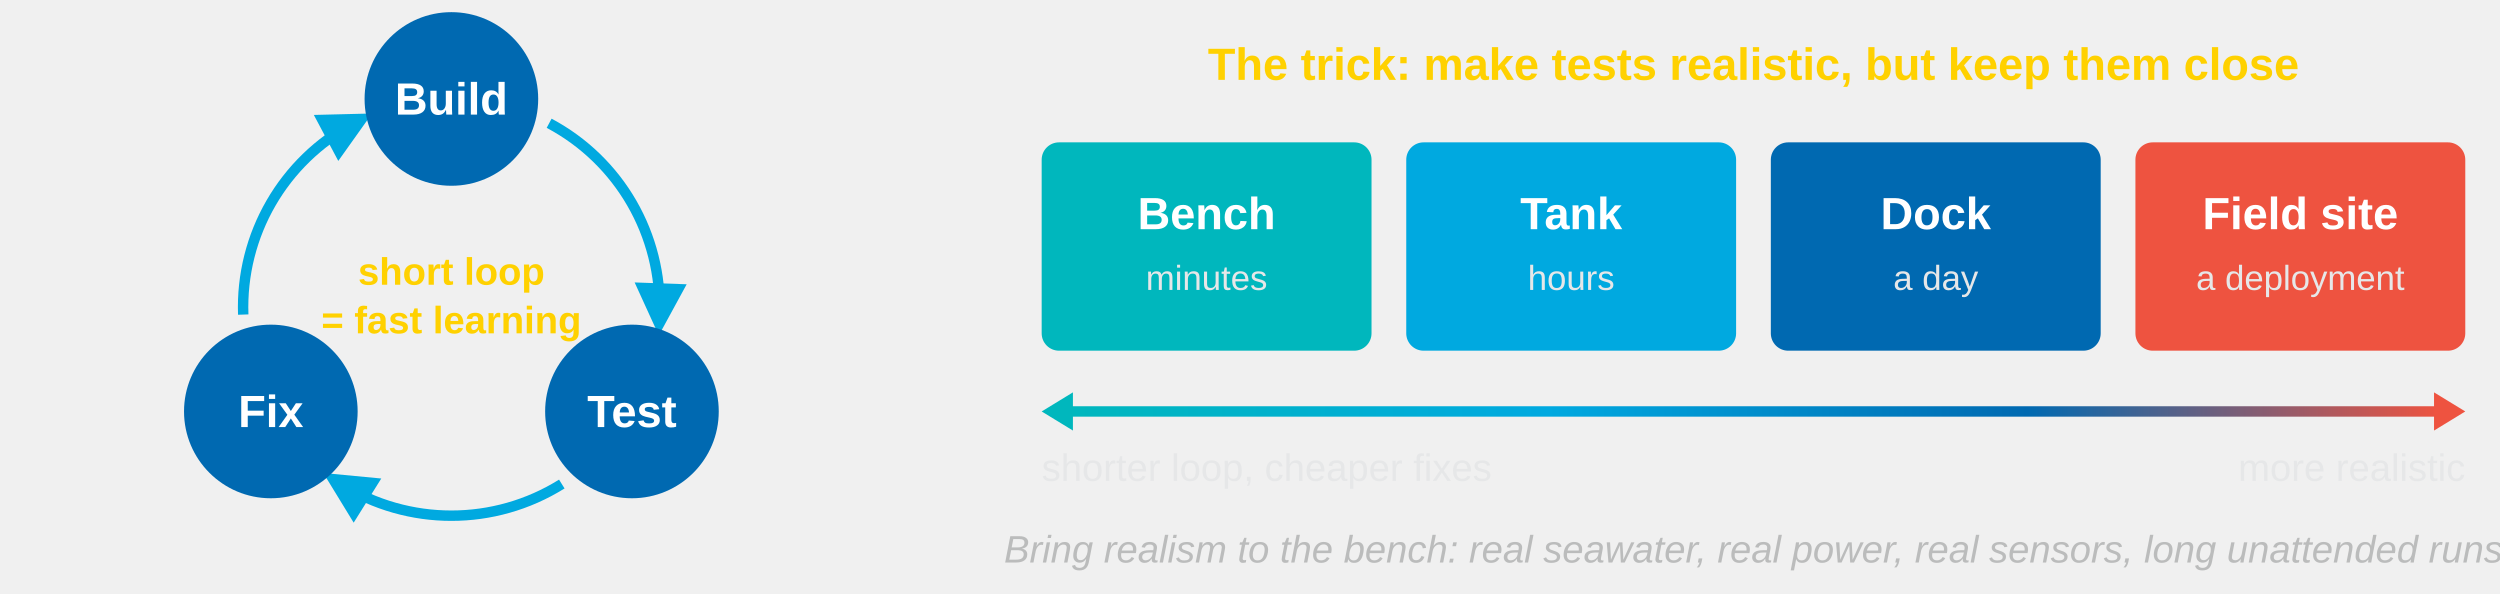
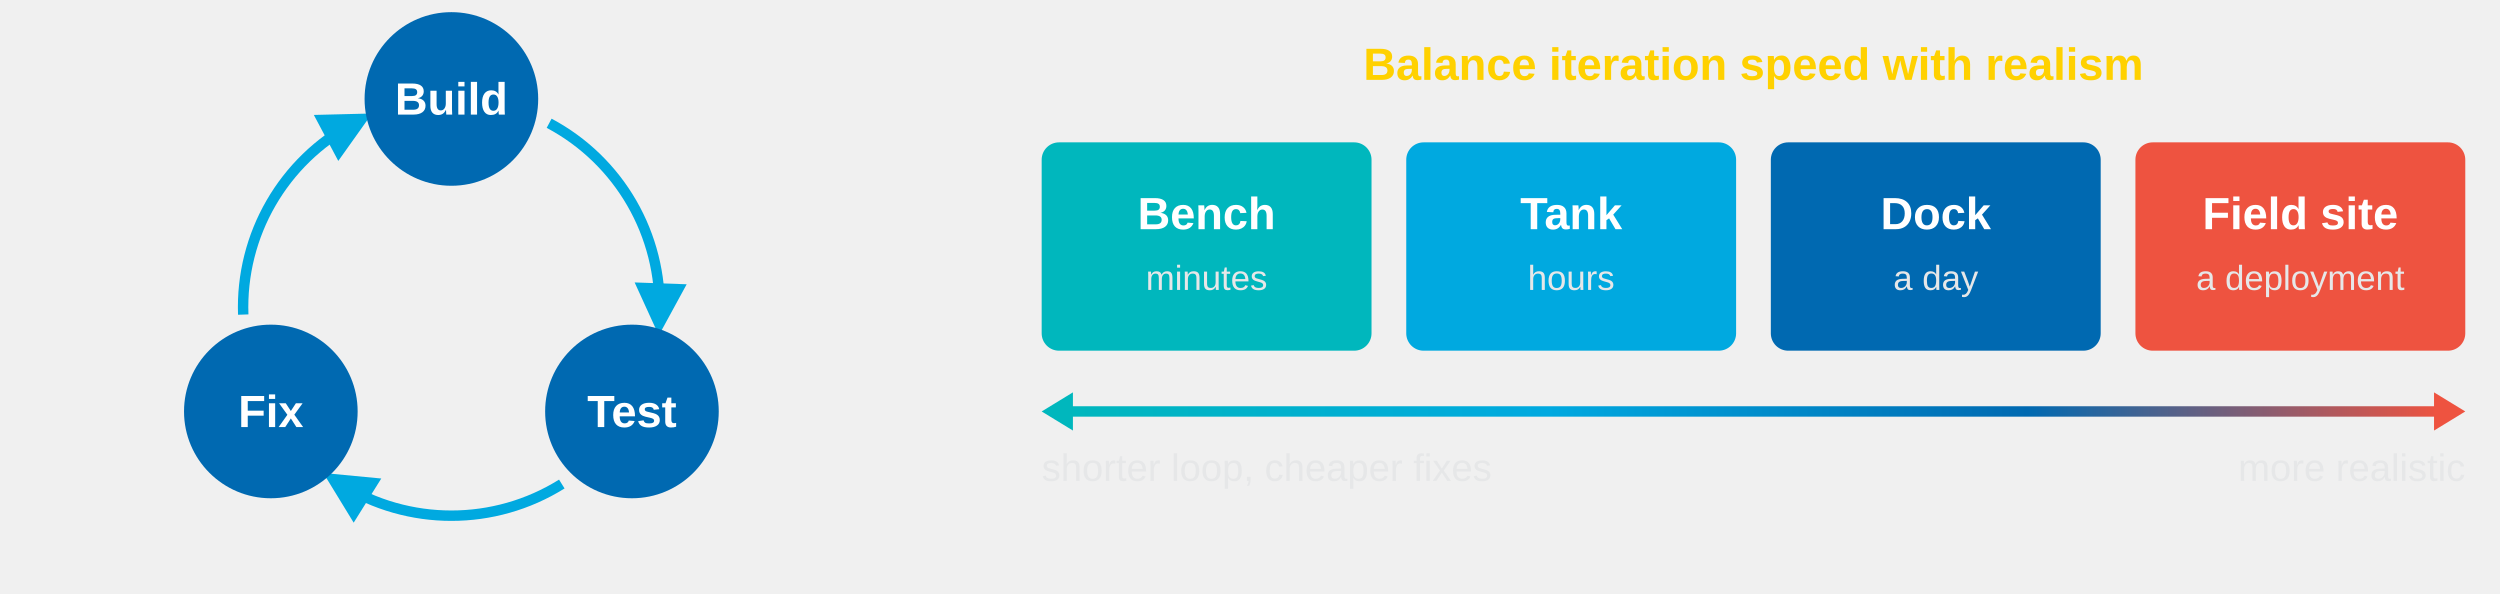
<svg xmlns="http://www.w3.org/2000/svg" viewBox="0 -12 1440 342" font-family="Arial, Helvetica, sans-serif">
  <defs>
    <marker id="head" viewBox="0 0 10 10" refX="6" refY="5" markerWidth="5" markerHeight="5" orient="auto-start-reverse">
      <path d="M0,0 L10,5 L0,10 z" fill="#00A9E0" />
    </marker>
    <marker id="headw" viewBox="0 0 10 10" refX="6" refY="5" markerWidth="4" markerHeight="4" orient="auto-start-reverse">
      <path d="M0,0 L10,5 L0,10 z" fill="#E6E7E8" />
    </marker>
    <linearGradient id="span" gradientUnits="userSpaceOnUse" x1="615" x2="1405" y1="0" y2="0">
      <stop offset="0" stop-color="#00B7BD" />
      <stop offset="0.35" stop-color="#00A9E0" />
      <stop offset="0.7" stop-color="#0069B1" />
      <stop offset="1" stop-color="#EE5340" />
    </linearGradient>
  </defs>
  <g fill="none" stroke="#00A9E0" stroke-width="6" marker-end="url(#head)">
    <path d="M316.3,59 A120,120 0 0 1 379.9,169.2" />
    <path d="M323.6,266.8 A120,120 0 0 1 196.4,266.8" />
    <path d="M140.1,169.2 A120,120 0 0 1 203.7,59" />
  </g>
  <g font-weight="700" font-size="26" fill="#FFFFFF" text-anchor="middle">
    <circle cx="260" cy="45" r="50" fill="#0069B1" />
    <text x="260" y="54">Build</text>
    <circle cx="364" cy="225" r="50" fill="#0069B1" />
    <text x="364" y="234">Test</text>
    <circle cx="156" cy="225" r="50" fill="#0069B1" />
    <text x="156" y="234">Fix</text>
  </g>
-   <g text-anchor="middle" fill="#FFD100" font-weight="700" font-size="22">
-     <text x="260" y="152">short loop</text>
-     <text x="260" y="180">= fast learning</text>
-   </g>
-   <text x="1010" y="34" text-anchor="middle" font-size="26" font-weight="700" fill="#FFD100">The trick: make tests realistic, but keep them close</text>
+   <text x="1010" y="34" text-anchor="middle" font-size="26" font-weight="700" fill="#FFD100">Balance iteration speed with realism</text>
  <g text-anchor="middle" fill="#FFFFFF">
    <rect x="600" y="70" width="190" height="120" rx="10" fill="#00B7BD" />
    <text x="695" y="120" font-size="26" font-weight="700">Bench</text>
    <text x="695" y="155" font-size="20" fill="#E6E7E8">minutes</text>
    <rect x="810" y="70" width="190" height="120" rx="10" fill="#00A9E0" />
    <text x="905" y="120" font-size="26" font-weight="700">Tank</text>
    <text x="905" y="155" font-size="20" fill="#E6E7E8">hours</text>
    <rect x="1020" y="70" width="190" height="120" rx="10" fill="#0069B1" />
    <text x="1115" y="120" font-size="26" font-weight="700">Dock</text>
    <text x="1115" y="155" font-size="20" fill="#E6E7E8">a day</text>
    <rect x="1230" y="70" width="190" height="120" rx="10" fill="#EE5340" />
    <text x="1325" y="120" font-size="26" font-weight="700">Field site</text>
    <text x="1325" y="155" font-size="20" fill="#E6E7E8">a deployment</text>
  </g>
  <line x1="615" y1="225" x2="1405" y2="225" stroke="url(#span)" stroke-width="6" />
  <path d="M600,225 l18,-11 v22 z" fill="#00B7BD" />
  <path d="M1420,225 l-18,-11 v22 z" fill="#EE5340" />
  <g font-size="22" fill="#E6E7E8">
    <text x="600" y="265">shorter loop, cheaper fixes</text>
    <text x="1420" y="265" text-anchor="end">more realistic</text>
  </g>
-   <text x="1010" y="312" text-anchor="middle" font-size="22" fill="#BBBCBC" font-style="italic">Bring realism to the bench: real seawater, real power, real sensors, long unattended runs</text>
</svg>
